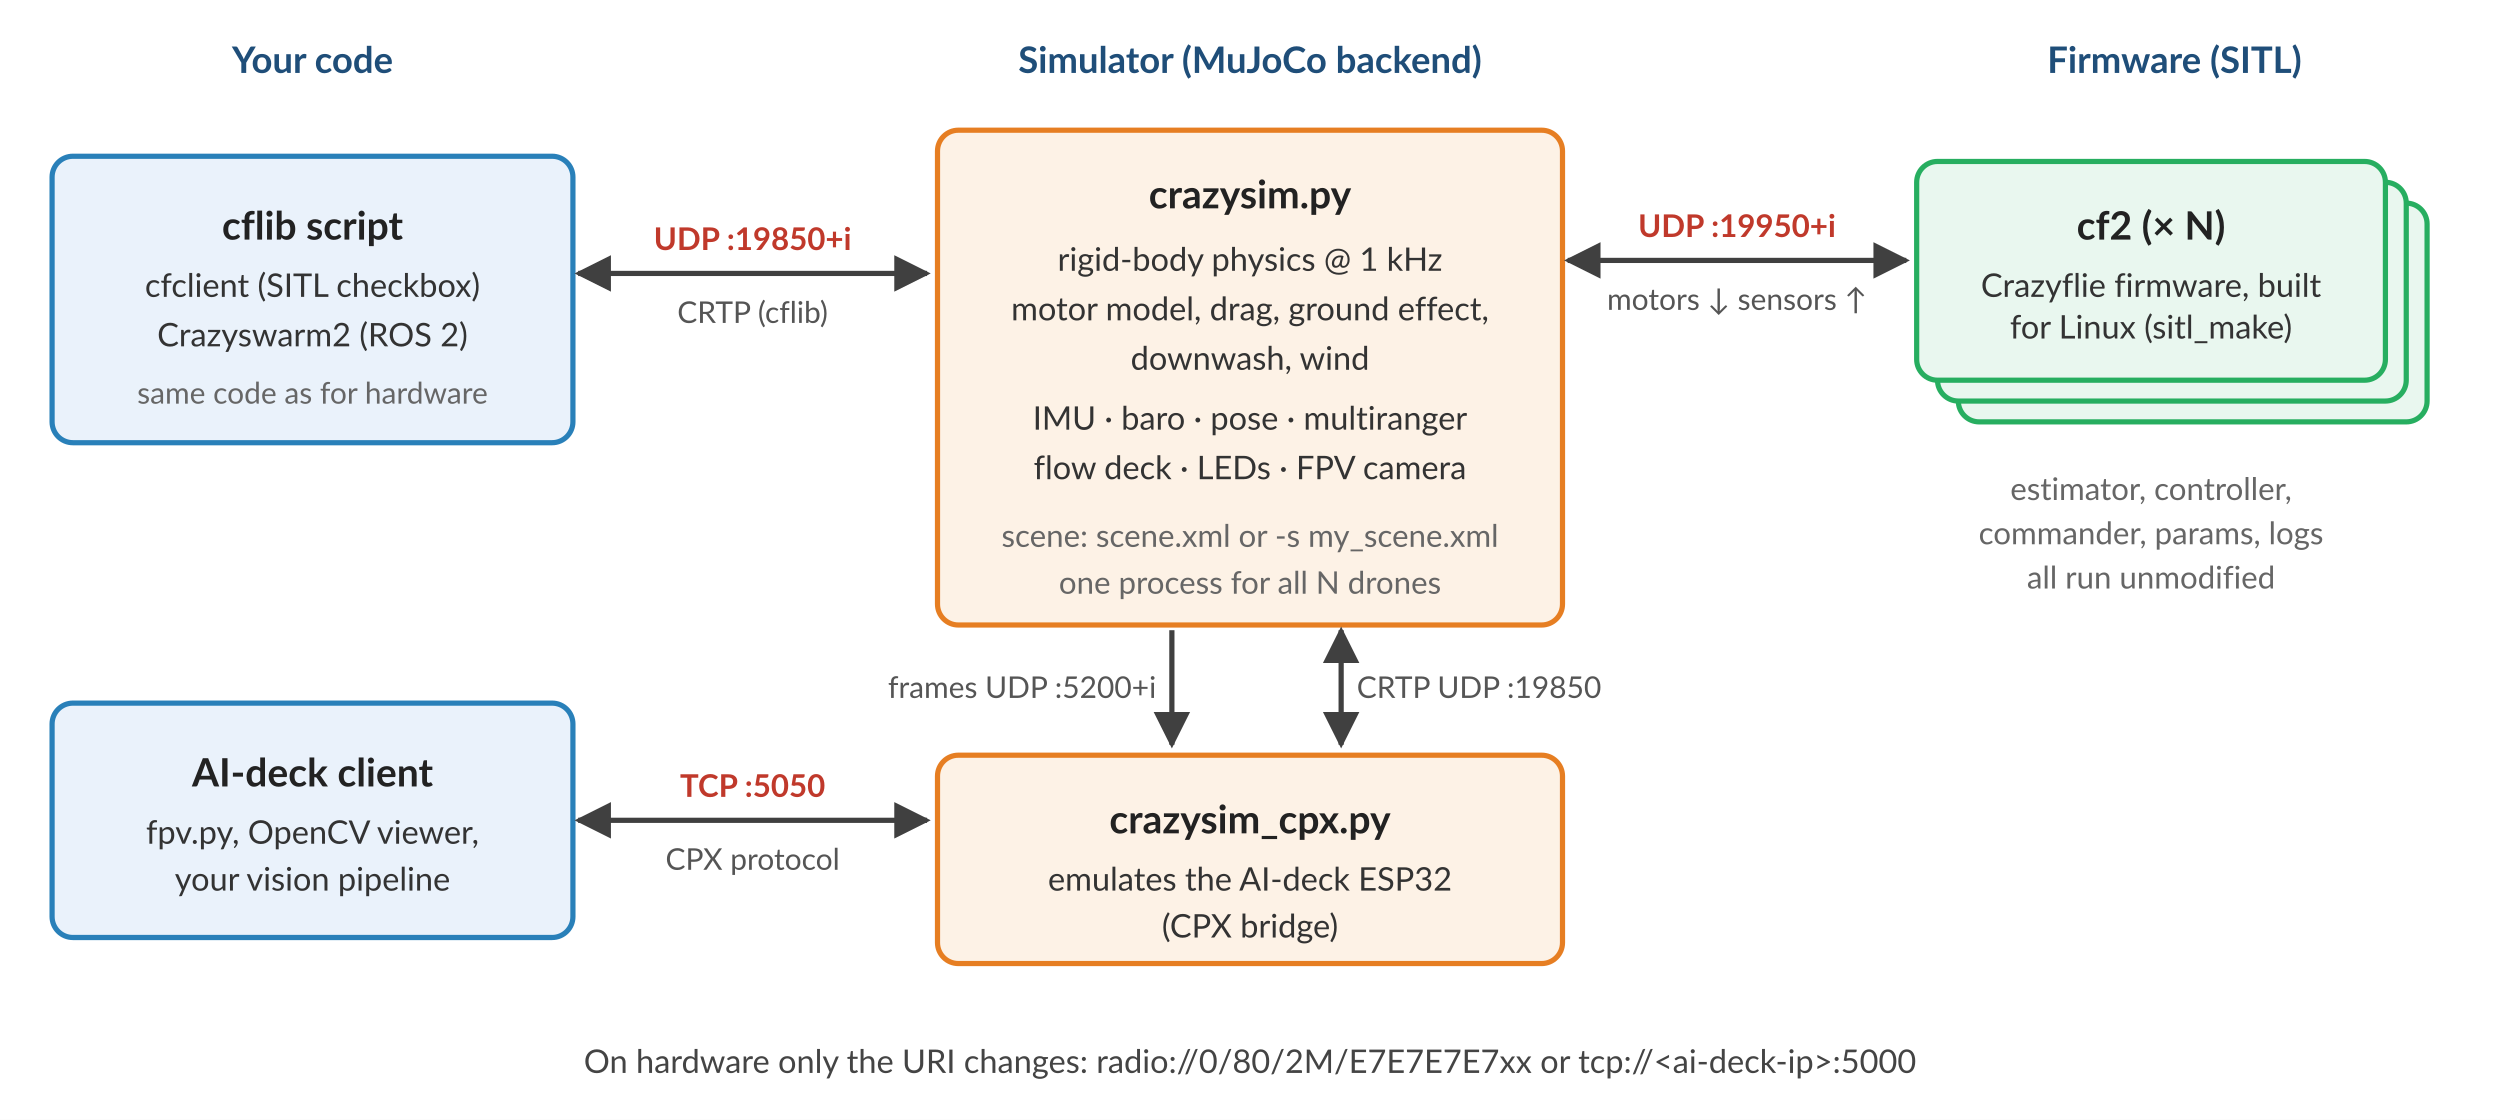
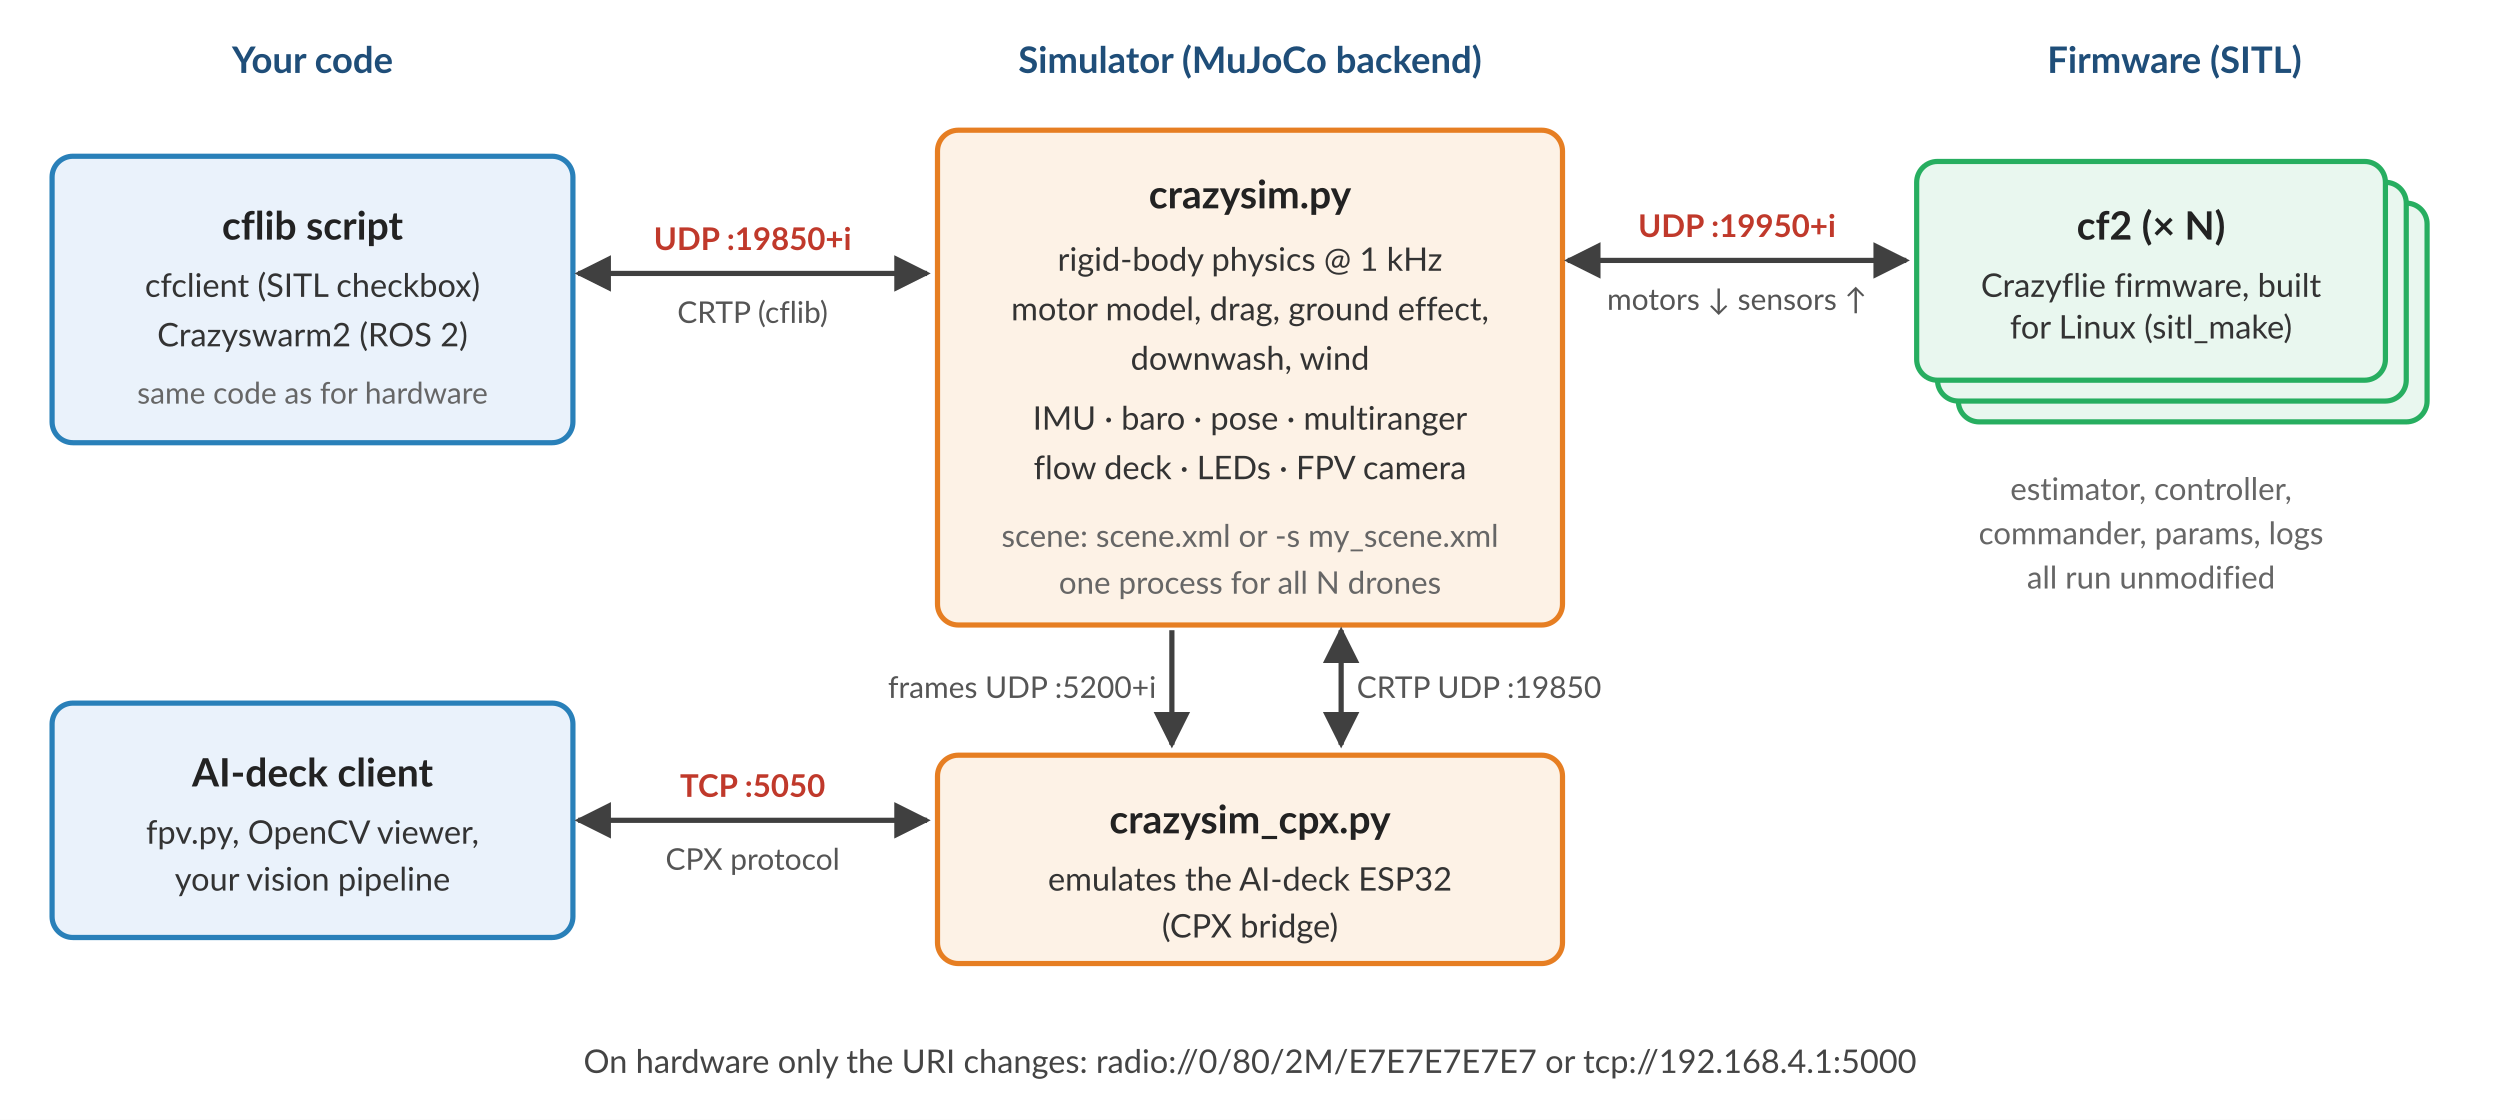
<svg xmlns="http://www.w3.org/2000/svg" viewBox="0 0 960 430" width="960" height="430" font-family="Lato, 'Helvetica Neue', Arial, sans-serif">
  <defs>
    <marker id="ah" viewBox="0 0 10 10" refX="9" refY="5" markerWidth="7" markerHeight="7" orient="auto-start-reverse">
      <path d="M0,0 L10,5 L0,10 z" fill="#404040" />
    </marker>
  </defs>
  <rect x="0" y="0" width="960" height="430" fill="#ffffff" />
  <text x="120" y="28" text-anchor="middle" font-size="14" font-weight="bold" fill="#1f4e79">Your code</text>
  <text x="480" y="28" text-anchor="middle" font-size="14" font-weight="bold" fill="#1f4e79">Simulator (MuJoCo backend)</text>
  <text x="835" y="28" text-anchor="middle" font-size="14" font-weight="bold" fill="#1f4e79">Firmware (SITL)</text>
  <rect x="20" y="60" width="200" height="110" rx="8" fill="#eaf2fb" stroke="#2980b9" stroke-width="2" />
  <text x="120" y="92" text-anchor="middle" font-size="15" font-weight="bold" fill="#222">cflib script</text>
  <text x="120" y="114" text-anchor="middle" font-size="12.5" fill="#333">cfclient (SITL checkbox)</text>
  <text x="120" y="133" text-anchor="middle" font-size="12.5" fill="#333">Crazyswarm2 (ROS 2)</text>
  <text x="120" y="155" text-anchor="middle" font-size="11.5" fill="#666">same code as for hardware</text>
  <rect x="20" y="270" width="200" height="90" rx="8" fill="#eaf2fb" stroke="#2980b9" stroke-width="2" />
  <text x="120" y="302" text-anchor="middle" font-size="15" font-weight="bold" fill="#222">AI-deck client</text>
  <text x="120" y="324" text-anchor="middle" font-size="12.5" fill="#333">fpv.py, OpenCV viewer,</text>
  <text x="120" y="342" text-anchor="middle" font-size="12.5" fill="#333">your vision pipeline</text>
  <rect x="360" y="50" width="240" height="190" rx="8" fill="#fdf2e6" stroke="#e67e22" stroke-width="2" />
  <text x="480" y="80" text-anchor="middle" font-size="15" font-weight="bold" fill="#222">crazysim.py</text>
  <text x="480" y="104" text-anchor="middle" font-size="12.5" fill="#333">rigid-body physics @ 1 kHz</text>
  <text x="480" y="123" text-anchor="middle" font-size="12.5" fill="#333">motor model, drag, ground effect,</text>
  <text x="480" y="142" text-anchor="middle" font-size="12.5" fill="#333">downwash, wind</text>
  <text x="480" y="165" text-anchor="middle" font-size="12.5" fill="#333">IMU · baro · pose · multiranger</text>
  <text x="480" y="184" text-anchor="middle" font-size="12.5" fill="#333">flow deck · LEDs · FPV camera</text>
  <text x="480" y="210" text-anchor="middle" font-size="12" fill="#666">scene: scene.xml or -s my_scene.xml</text>
  <text x="480" y="228" text-anchor="middle" font-size="12" fill="#666">one process for all N drones</text>
  <rect x="360" y="290" width="240" height="80" rx="8" fill="#fdf2e6" stroke="#e67e22" stroke-width="2" />
  <text x="480" y="320" text-anchor="middle" font-size="15" font-weight="bold" fill="#222">crazysim_cpx.py</text>
  <text x="480" y="342" text-anchor="middle" font-size="12.5" fill="#333">emulates the AI-deck ESP32</text>
  <text x="480" y="360" text-anchor="middle" font-size="12.5" fill="#333">(CPX bridge)</text>
  <rect x="752" y="78" width="180" height="84" rx="8" fill="#e9f7ef" stroke="#27ae60" stroke-width="2" />
  <rect x="744" y="70" width="180" height="84" rx="8" fill="#e9f7ef" stroke="#27ae60" stroke-width="2" />
  <rect x="736" y="62" width="180" height="84" rx="8" fill="#e9f7ef" stroke="#27ae60" stroke-width="2" />
  <text x="826" y="92" text-anchor="middle" font-size="15" font-weight="bold" fill="#222">cf2  (× N)</text>
  <text x="826" y="114" text-anchor="middle" font-size="12.5" fill="#333">Crazyflie firmware, built</text>
  <text x="826" y="130" text-anchor="middle" font-size="12.5" fill="#333">for Linux (sitl_make)</text>
  <text x="826" y="192" text-anchor="middle" font-size="12" fill="#666">estimator, controller,</text>
  <text x="826" y="209" text-anchor="middle" font-size="12" fill="#666">commander, params, logs</text>
  <text x="826" y="226" text-anchor="middle" font-size="12" fill="#666">all run unmodified</text>
  <line x1="222" y1="105" x2="356" y2="105" stroke="#404040" stroke-width="2" marker-start="url(#ah)" marker-end="url(#ah)" />
  <text x="289" y="96" text-anchor="middle" font-size="12" fill="#c0392b" font-weight="bold">UDP :19850+i</text>
  <text x="289" y="124" text-anchor="middle" font-size="11.5" fill="#555">CRTP (cflib)</text>
  <line x1="602" y1="100" x2="732" y2="100" stroke="#404040" stroke-width="2" marker-start="url(#ah)" marker-end="url(#ah)" />
  <text x="667" y="91" text-anchor="middle" font-size="12" fill="#c0392b" font-weight="bold">UDP :19950+i</text>
  <text x="667" y="119" text-anchor="middle" font-size="11.5" fill="#555">motors ↓   sensors ↑</text>
  <line x1="450" y1="242" x2="450" y2="286" stroke="#404040" stroke-width="2" marker-end="url(#ah)" />
  <text x="444" y="268" text-anchor="end" font-size="11.5" fill="#555">frames UDP :5200+i</text>
  <line x1="515" y1="286" x2="515" y2="242" stroke="#404040" stroke-width="2" marker-end="url(#ah)" marker-start="url(#ah)" />
  <text x="521" y="268" text-anchor="start" font-size="11.5" fill="#555">CRTP UDP :19850</text>
  <line x1="222" y1="315" x2="356" y2="315" stroke="#404040" stroke-width="2" marker-start="url(#ah)" marker-end="url(#ah)" />
  <text x="289" y="306" text-anchor="middle" font-size="12" fill="#c0392b" font-weight="bold">TCP :5050</text>
  <text x="289" y="334" text-anchor="middle" font-size="11.5" fill="#555">CPX protocol</text>
-   <text x="480" y="412" text-anchor="middle" font-size="12.5" fill="#444">On hardware only the URI changes: radio://0/80/2M/E7E7E7E7xx  or  tcp://&lt;ai-deck-ip&gt;:5000</text>
+   <text x="480" y="412" text-anchor="middle" font-size="12.5" fill="#444">On hardware only the URI changes: radio://0/80/2M/E7E7E7E7E7  or  tcp://192.168.4.1:5000</text>
</svg>
